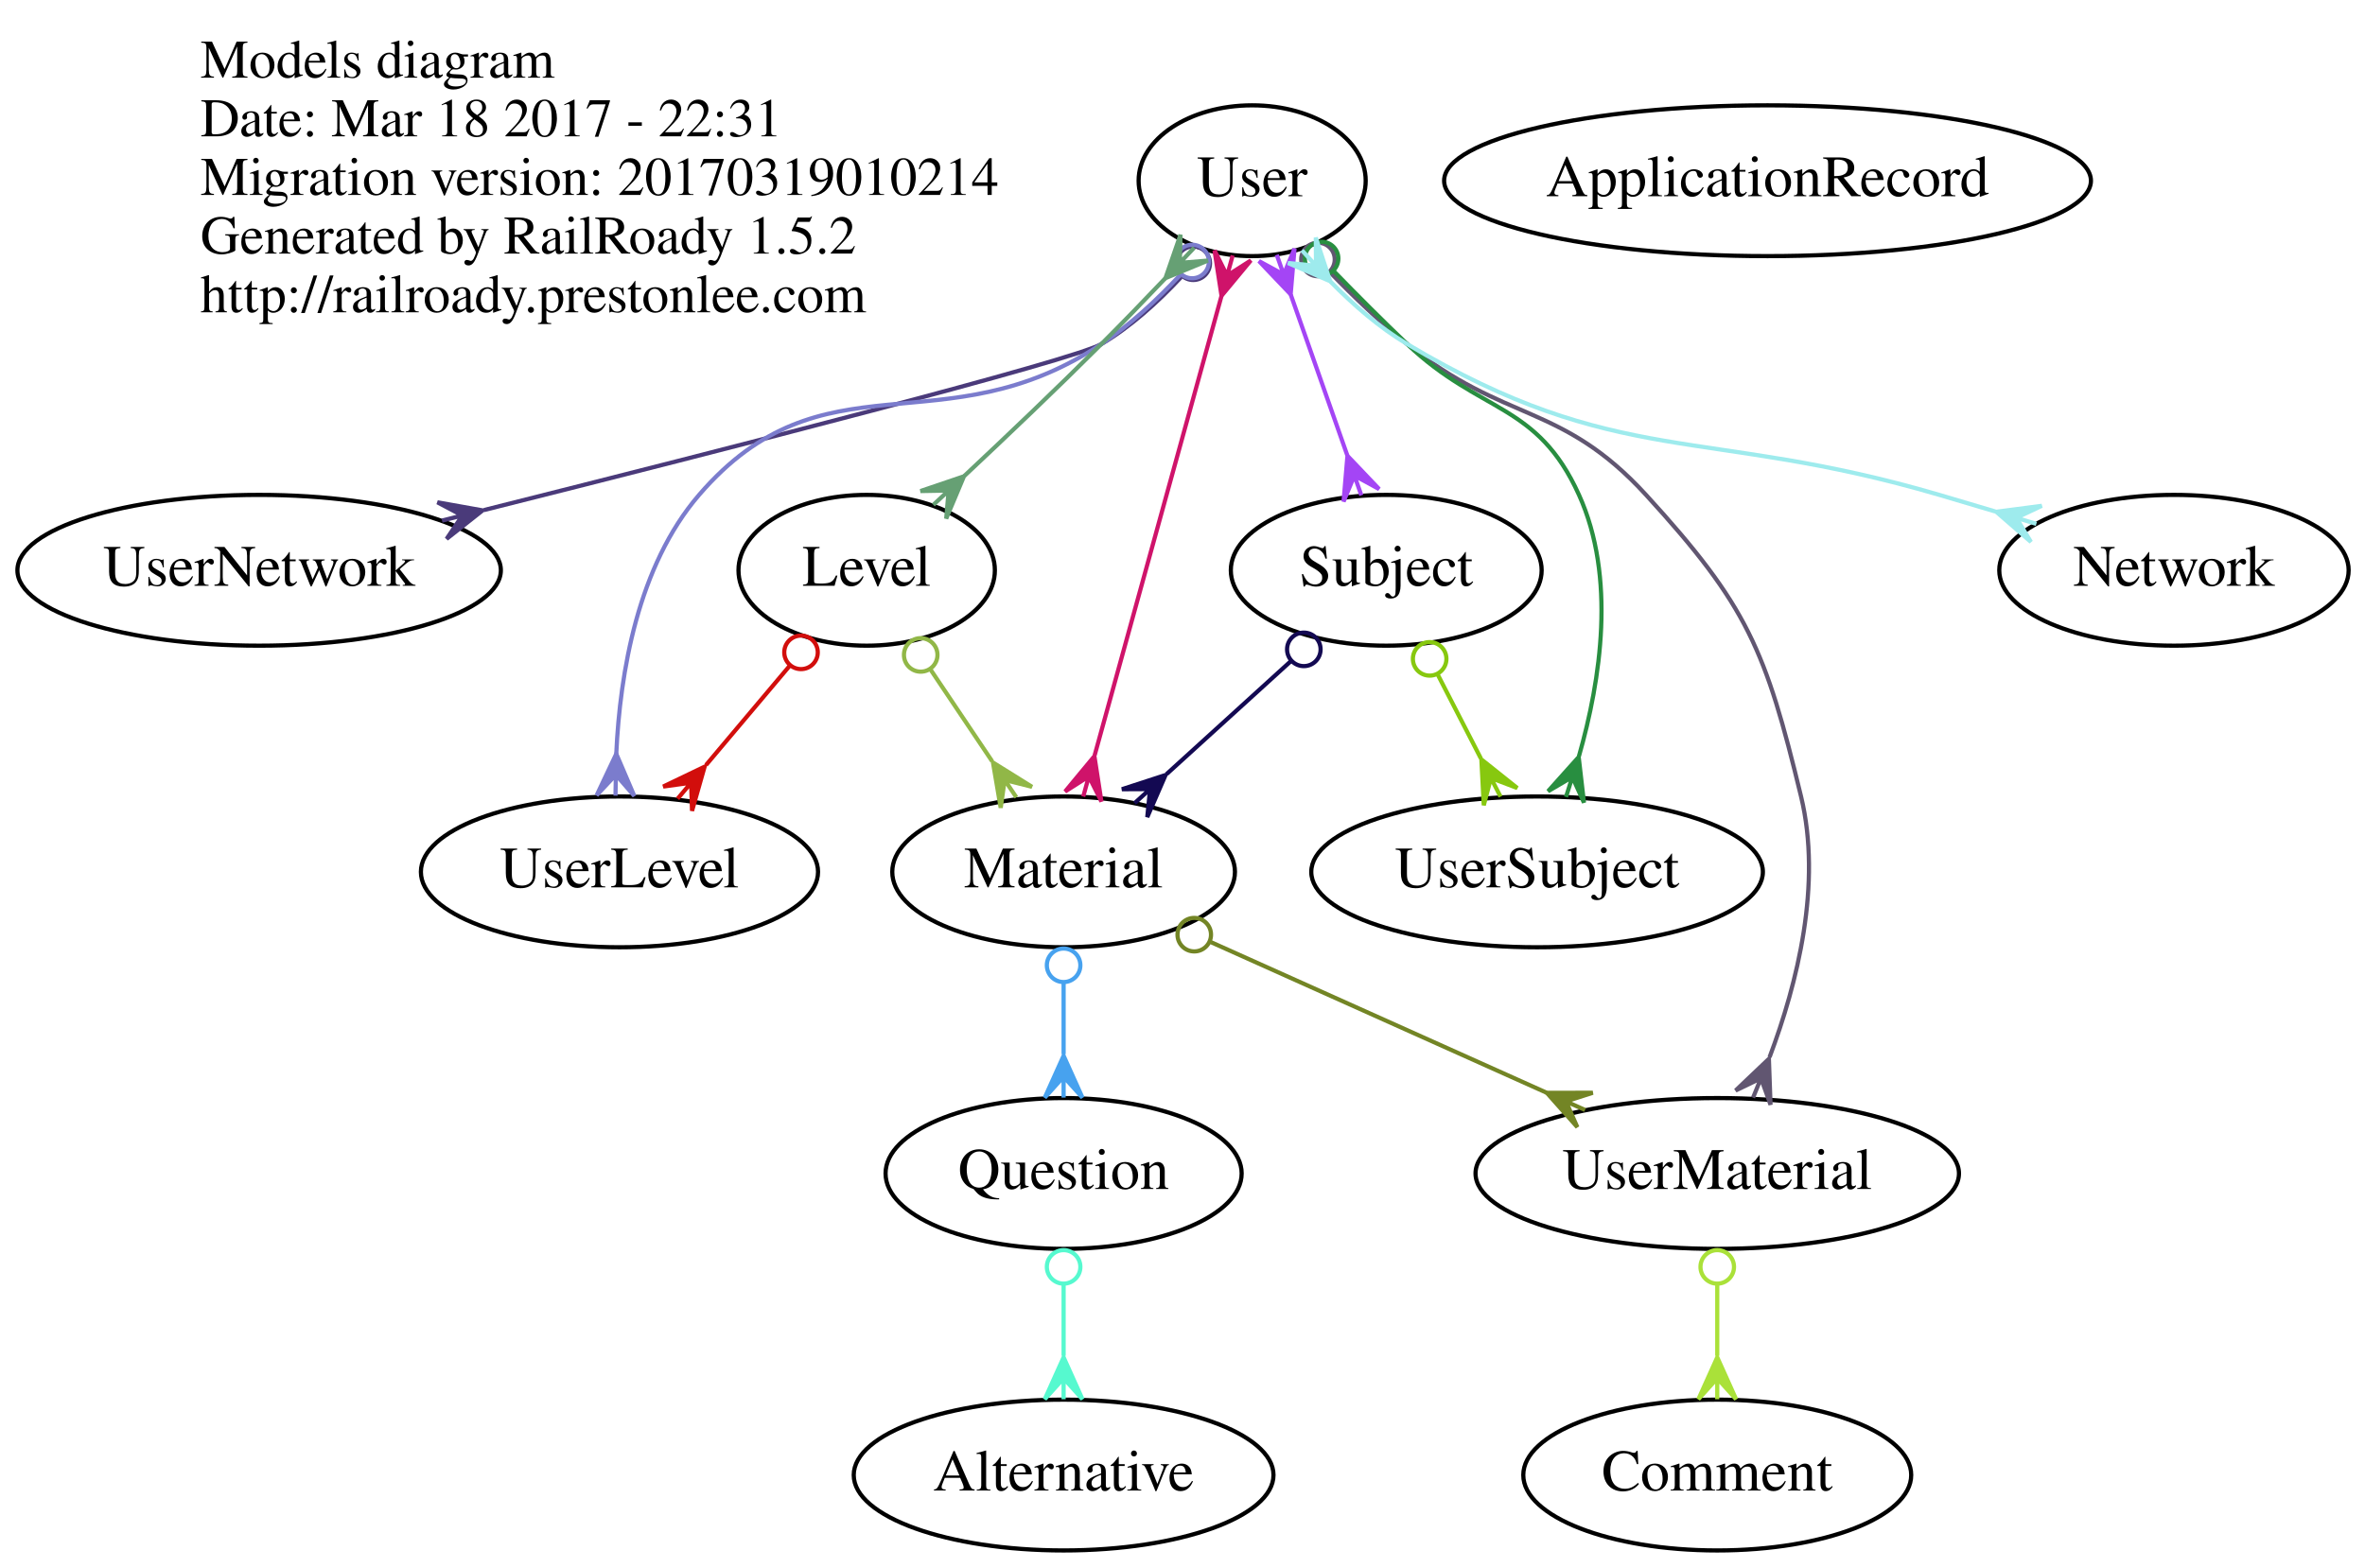
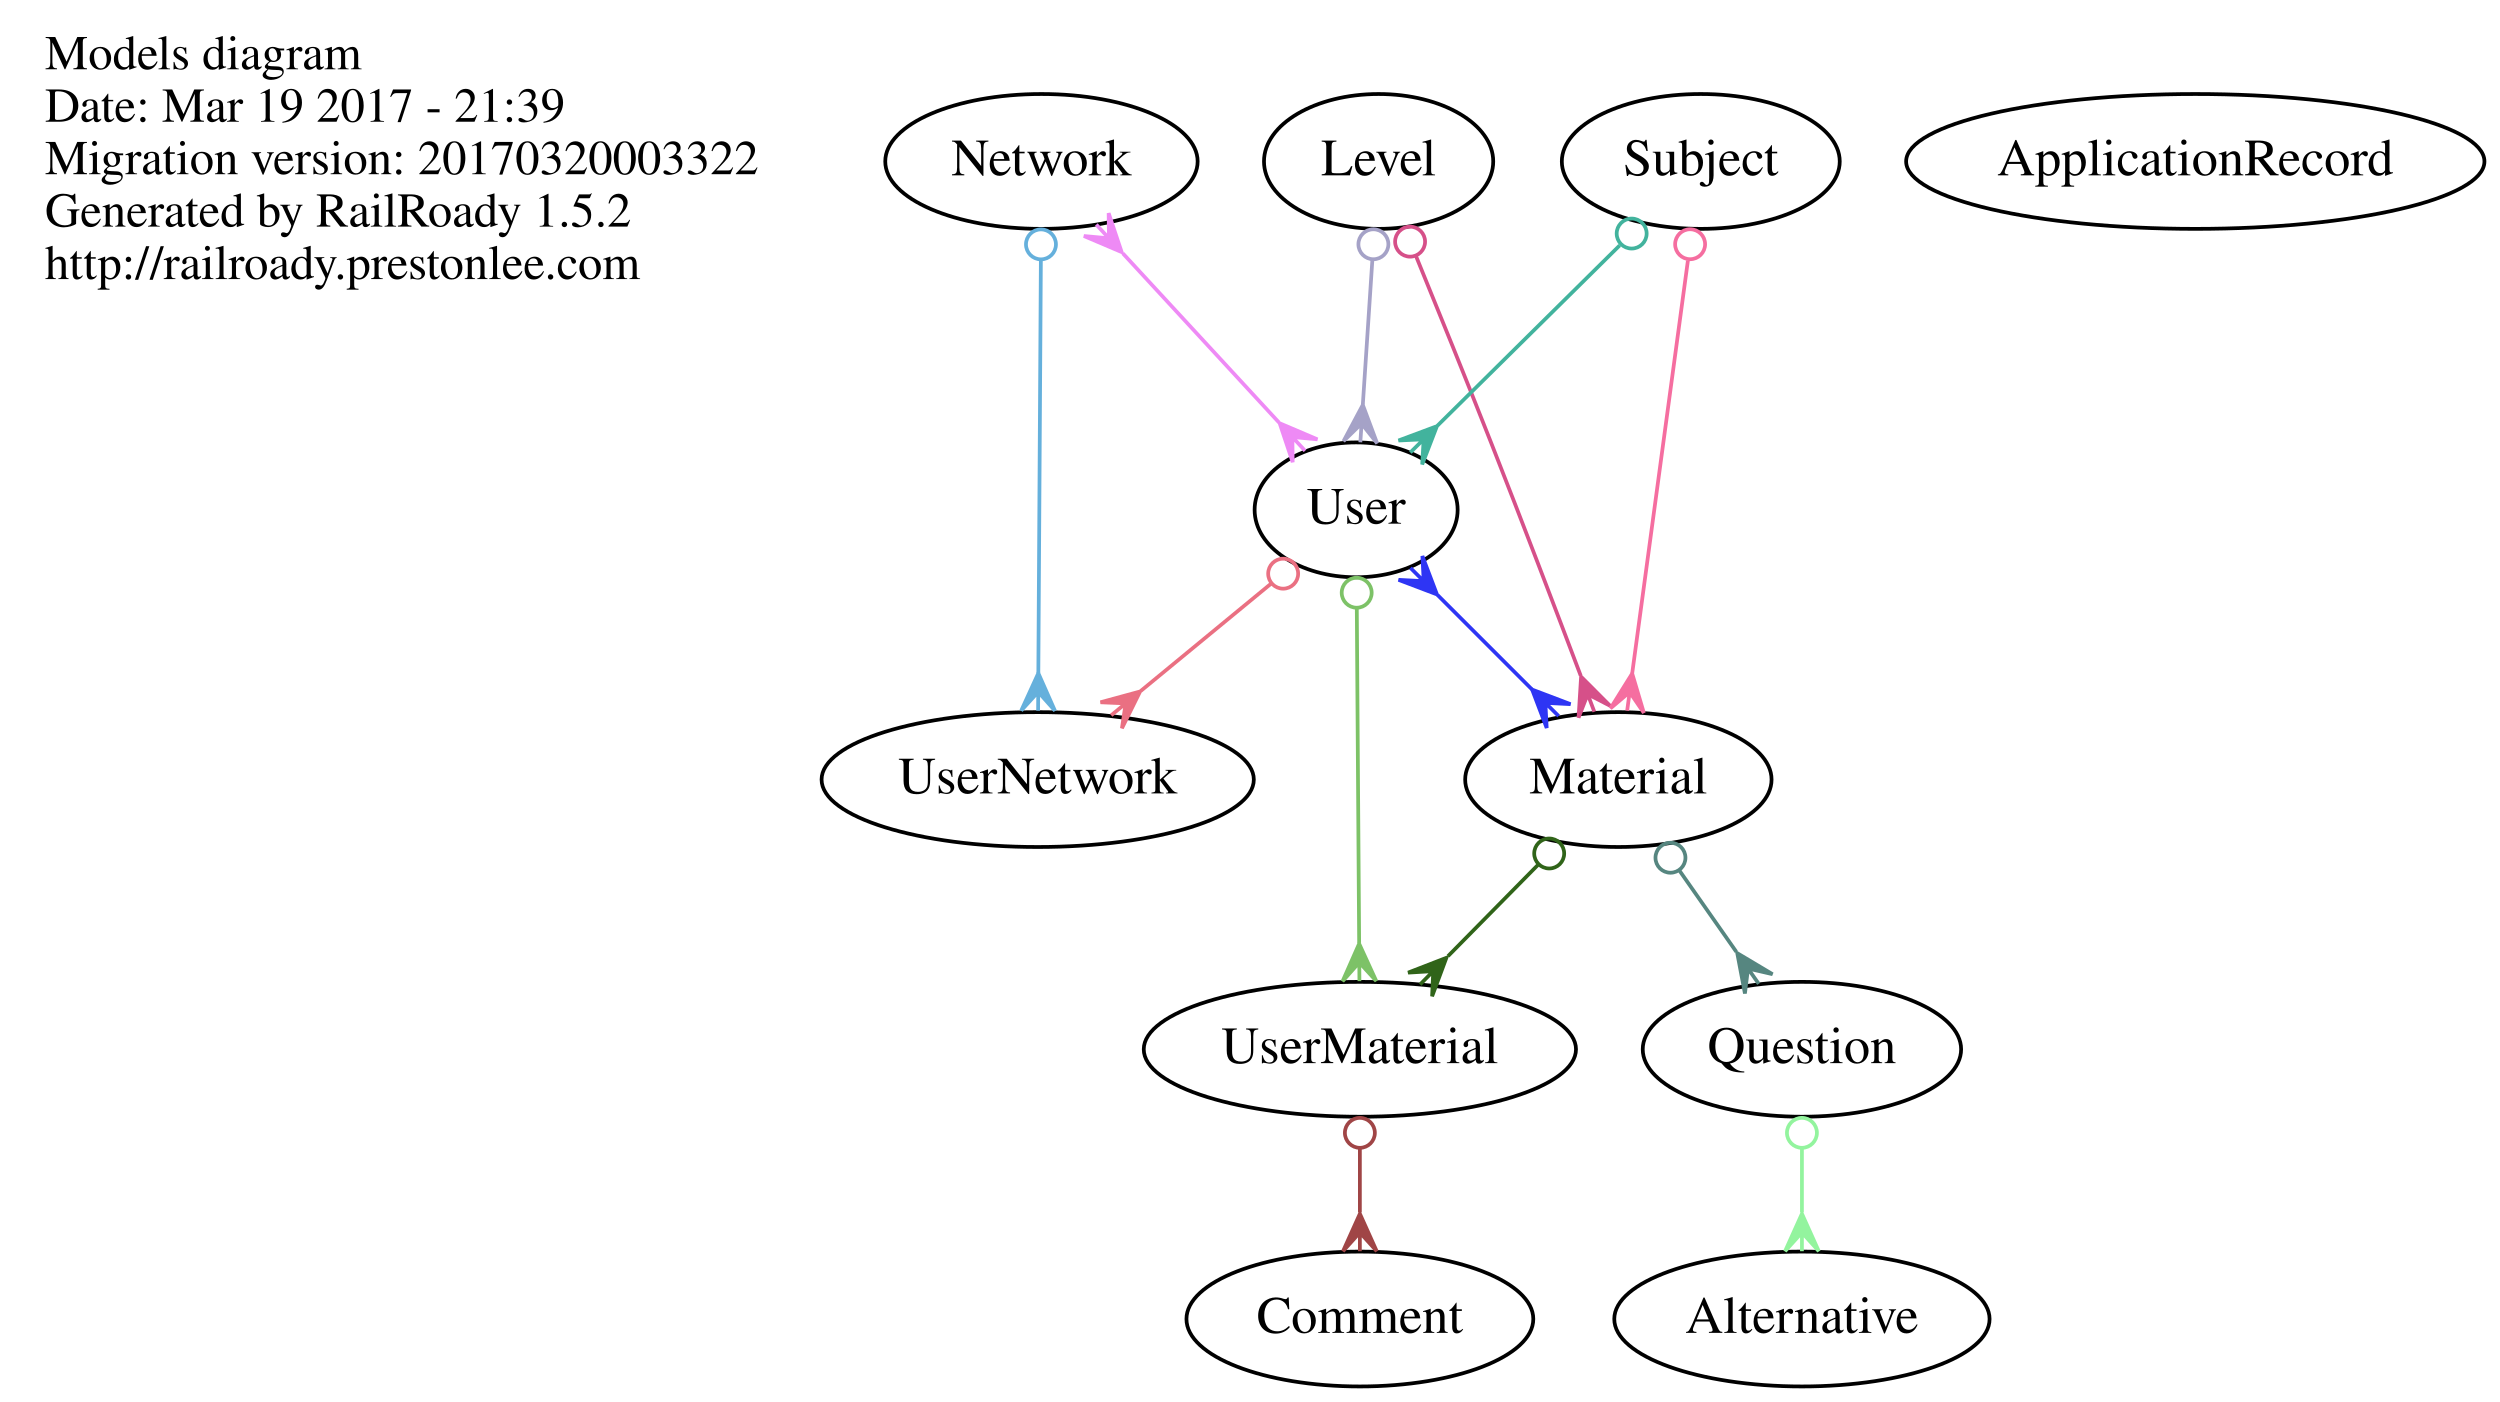
- <svg xmlns="http://www.w3.org/2000/svg" width="564pt" height="374pt" viewBox="0.00 0.00 564.44 374.00">
+ <svg xmlns="http://www.w3.org/2000/svg" width="667pt" height="374pt" viewBox="0.00 0.00 667.34 374.00">
  <g id="graph0" class="graph" transform="scale(1 1) rotate(0) translate(4 370)">
-     <polygon fill="none" stroke="none" points="-4,4 -4,-370 560.441,-370 560.441,4 -4,4" />
+     <polygon fill="none" stroke="none" points="-4,4 -4,-370 663.343,-370 663.343,4 -4,4" />
    <g id="node1" class="node">
-       <text text-anchor="start" x="43.845" y="-351.6" font-family="Times,serif" font-size="13.00">Models diagram</text>
-       <text text-anchor="start" x="43.845" y="-337.6" font-family="Times,serif" font-size="13.00">Date: Mar 18 2017 - 22:31</text>
-       <text text-anchor="start" x="43.845" y="-323.6" font-family="Times,serif" font-size="13.00">Migration version: 20170319010214</text>
-       <text text-anchor="start" x="43.845" y="-309.6" font-family="Times,serif" font-size="13.00">Generated by RailRoady 1.5.2</text>
-       <text text-anchor="start" x="43.845" y="-295.6" font-family="Times,serif" font-size="13.00">http://railroady.prestonlee.com</text>
+       <text text-anchor="start" x="8" y="-351.6" font-family="Times,serif" font-size="13.00">Models diagram</text>
+       <text text-anchor="start" x="8" y="-337.6" font-family="Times,serif" font-size="13.00">Date: Mar 19 2017 - 21:39</text>
+       <text text-anchor="start" x="8" y="-323.6" font-family="Times,serif" font-size="13.00">Migration version: 20170320003322</text>
+       <text text-anchor="start" x="8" y="-309.6" font-family="Times,serif" font-size="13.00">Generated by RailRoady 1.5.2</text>
+       <text text-anchor="start" x="8" y="-295.6" font-family="Times,serif" font-size="13.00">http://railroady.prestonlee.com</text>
    </g>
    <g id="node2" class="node">
-       <ellipse fill="none" stroke="black" cx="57.845" cy="-234" rx="57.69" ry="18" />
-       <text text-anchor="middle" x="57.845" y="-230.3" font-family="Times,serif" font-size="14.00">UserNetwork</text>
+       <ellipse fill="none" stroke="black" cx="273" cy="-162" rx="57.69" ry="18" />
+       <text text-anchor="middle" x="273" y="-158.3" font-family="Times,serif" font-size="14.00">UserNetwork</text>
    </g>
    <g id="node3" class="node">
-       <ellipse fill="none" stroke="black" cx="143.845" cy="-162" rx="47.392" ry="18" />
-       <text text-anchor="middle" x="143.845" y="-158.3" font-family="Times,serif" font-size="14.00">UserLevel</text>
+       <ellipse fill="none" stroke="black" cx="364" cy="-327" rx="30.595" ry="18" />
+       <text text-anchor="middle" x="364" y="-323.3" font-family="Times,serif" font-size="14.00">Level</text>
+     </g>
+     <g id="node8" class="node">
+       <ellipse fill="none" stroke="black" cx="358" cy="-234" rx="27.097" ry="18" />
+       <text text-anchor="middle" x="358" y="-230.3" font-family="Times,serif" font-size="14.00">User</text>
+     </g>
+     <g id="edge1" class="edge">
+       <path fill="none" stroke="#a5a2c7" d="M362.334,-300.729C361.542,-288.725 360.595,-274.362 359.789,-262.129" />
+       <ellipse fill="none" stroke="#a5a2c7" cx="362.608" cy="-304.892" rx="4" ry="4" />
+       <polygon fill="#a5a2c7" stroke="#a5a2c7" points="359.781,-262.018 363.614,-251.744 359.452,-257.029 359.123,-252.04 359.123,-252.04 359.123,-252.04 359.452,-257.029 354.633,-252.336 359.781,-262.018 359.781,-262.018" />
+     </g>
+     <g id="node10" class="node">
+       <ellipse fill="none" stroke="black" cx="428" cy="-162" rx="40.893" ry="18" />
+       <text text-anchor="middle" x="428" y="-158.3" font-family="Times,serif" font-size="14.00">Material</text>
+     </g>
+     <g id="edge2" class="edge">
+       <path fill="none" stroke="#d65089" d="M373.975,-301.751C379.872,-287.327 387.445,-268.652 394,-252 402.205,-231.157 411.244,-207.461 417.938,-189.762" />
+       <ellipse fill="none" stroke="#d65089" cx="372.404" cy="-305.585" rx="4" ry="4" />
+       <polygon fill="#d65089" stroke="#d65089" points="418.053,-189.457 425.794,-181.691 419.819,-184.779 421.584,-180.102 421.584,-180.102 421.584,-180.102 419.819,-184.779 417.374,-178.512 418.053,-189.457 418.053,-189.457" />
    </g>
    <g id="node4" class="node">
-       <ellipse fill="none" stroke="black" cx="202.845" cy="-234" rx="30.595" ry="18" />
-       <text text-anchor="middle" x="202.845" y="-230.3" font-family="Times,serif" font-size="14.00">Level</text>
-     </g>
-     <g id="edge1" class="edge">
-       <path fill="none" stroke="#d20e0c" d="M184.587,-211.338C178.226,-203.791 171.045,-195.271 164.503,-187.51" />
-       <ellipse fill="none" stroke="#d20e0c" cx="187.173" cy="-214.406" rx="4" ry="4" />
-       <polygon fill="#d20e0c" stroke="#d20e0c" points="164.169,-187.113 161.165,-176.567 160.947,-183.29 157.724,-179.467 157.724,-179.467 157.724,-179.467 160.947,-183.29 154.284,-182.367 164.169,-187.113 164.169,-187.113" />
-     </g>
-     <g id="node10" class="node">
-       <ellipse fill="none" stroke="black" cx="249.845" cy="-162" rx="40.893" ry="18" />
-       <text text-anchor="middle" x="249.845" y="-158.3" font-family="Times,serif" font-size="14.00">Material</text>
-     </g>
-     <g id="edge2" class="edge">
-       <path fill="none" stroke="#91b747" d="M218.14,-210.221C222.816,-203.255 227.989,-195.551 232.776,-188.422" />
-       <ellipse fill="none" stroke="#91b747" cx="215.74" cy="-213.795" rx="4" ry="4" />
-       <polygon fill="#91b747" stroke="#91b747" points="232.992,-188.1 242.303,-182.306 235.779,-183.948 238.567,-179.797 238.567,-179.797 238.567,-179.797 235.779,-183.948 234.831,-177.289 232.992,-188.1 232.992,-188.1" />
+       <ellipse fill="none" stroke="black" cx="359" cy="-18" rx="46.292" ry="18" />
+       <text text-anchor="middle" x="359" y="-14.3" font-family="Times,serif" font-size="14.00">Comment</text>
    </g>
    <g id="node5" class="node">
-       <ellipse fill="none" stroke="black" cx="405.845" cy="-18" rx="46.292" ry="18" />
-       <text text-anchor="middle" x="405.845" y="-14.3" font-family="Times,serif" font-size="14.00">Comment</text>
+       <ellipse fill="none" stroke="black" cx="582" cy="-327" rx="77.187" ry="18" />
+       <text text-anchor="middle" x="582" y="-323.3" font-family="Times,serif" font-size="14.00">ApplicationRecord</text>
    </g>
    <g id="node6" class="node">
-       <ellipse fill="none" stroke="black" cx="417.845" cy="-327" rx="77.187" ry="18" />
-       <text text-anchor="middle" x="417.845" y="-323.3" font-family="Times,serif" font-size="14.00">ApplicationRecord</text>
+       <ellipse fill="none" stroke="black" cx="359" cy="-90" rx="57.69" ry="18" />
+       <text text-anchor="middle" x="359" y="-86.3" font-family="Times,serif" font-size="14.00">UserMaterial</text>
+     </g>
+     <g id="edge3" class="edge">
+       <path fill="none" stroke="#a04546" d="M359,-63.64C359,-58.063 359,-52.132 359,-46.476" />
+       <ellipse fill="none" stroke="#a04546" cx="359" cy="-67.697" rx="4" ry="4" />
+       <polygon fill="#a04546" stroke="#a04546" points="359,-46.104 363.5,-36.104 359,-41.104 359,-36.104 359,-36.104 359,-36.104 359,-41.104 354.5,-36.104 359,-46.104 359,-46.104" />
    </g>
    <g id="node7" class="node">
-       <ellipse fill="none" stroke="black" cx="405.845" cy="-90" rx="57.69" ry="18" />
-       <text text-anchor="middle" x="405.845" y="-86.3" font-family="Times,serif" font-size="14.00">UserMaterial</text>
+       <ellipse fill="none" stroke="black" cx="274" cy="-327" rx="41.693" ry="18" />
+       <text text-anchor="middle" x="274" y="-323.3" font-family="Times,serif" font-size="14.00">Network</text>
    </g>
-     <g id="edge3" class="edge">
-       <path fill="none" stroke="#aae139" d="M405.845,-63.64C405.845,-58.063 405.845,-52.132 405.845,-46.476" />
-       <ellipse fill="none" stroke="#aae139" cx="405.845" cy="-67.697" rx="4" ry="4" />
-       <polygon fill="#aae139" stroke="#aae139" points="405.845,-46.104 410.345,-36.104 405.845,-41.104 405.845,-36.104 405.845,-36.104 405.845,-36.104 405.845,-41.104 401.345,-36.104 405.845,-46.104 405.845,-46.104" />
+     <g id="edge4" class="edge">
+       <path fill="none" stroke="#65b0dc" d="M273.844,-300.52C273.66,-270.6 273.357,-221.164 273.168,-190.427" />
+       <ellipse fill="none" stroke="#65b0dc" cx="273.87" cy="-304.864" rx="4" ry="4" />
+       <polygon fill="#65b0dc" stroke="#65b0dc" points="273.168,-190.397 277.607,-180.369 273.137,-185.397 273.107,-180.397 273.107,-180.397 273.107,-180.397 273.137,-185.397 268.607,-180.424 273.168,-190.397 273.168,-190.397" />
    </g>
-     <g id="node8" class="node">
-       <ellipse fill="none" stroke="black" cx="294.845" cy="-327" rx="27.097" ry="18" />
-       <text text-anchor="middle" x="294.845" y="-323.3" font-family="Times,serif" font-size="14.00">User</text>
+     <g id="edge5" class="edge">
+       <path fill="none" stroke="#ee8af5" d="M295.74,-302.449C308.582,-288.537 324.746,-271.025 337.386,-257.331" />
+       <polygon fill="#ee8af5" stroke="#ee8af5" points="295.415,-302.801 285.325,-307.097 292.023,-306.475 288.632,-310.149 288.632,-310.149 288.632,-310.149 292.023,-306.475 291.938,-313.201 295.415,-302.801 295.415,-302.801" />
+       <polygon fill="#ee8af5" stroke="#ee8af5" points="337.587,-257.114 347.676,-252.818 340.978,-253.44 344.37,-249.766 344.37,-249.766 344.37,-249.766 340.978,-253.44 341.063,-246.714 337.587,-257.114 337.587,-257.114" />
    </g>
    <g id="edge6" class="edge">
-       <path fill="none" stroke="#4a3a7a" d="M277.865,-303.968C272.36,-298.052 265.849,-292.152 258.845,-288 252.365,-284.159 168.828,-262.781 111.511,-248.377" />
-       <ellipse fill="none" stroke="#4a3a7a" cx="280.784" cy="-307.303" rx="4" ry="4" />
-       <polygon fill="#4a3a7a" stroke="#4a3a7a" points="111.192,-248.297 102.588,-241.499 106.342,-247.08 101.493,-245.863 101.493,-245.863 101.493,-245.863 106.342,-247.08 100.397,-250.228 111.192,-248.297 111.192,-248.297" />
+       <path fill="none" stroke="#ea7082" d="M335.375,-214.368C324.659,-205.543 311.766,-194.925 300.491,-185.64" />
+       <ellipse fill="none" stroke="#ea7082" cx="338.523" cy="-216.96" rx="4" ry="4" />
+       <polygon fill="#ea7082" stroke="#ea7082" points="300.34,-185.515 295.481,-175.685 296.48,-182.337 292.621,-179.158 292.621,-179.158 292.621,-179.158 296.48,-182.337 289.76,-182.632 300.34,-185.515 300.34,-185.515" />
    </g>
-     <g id="edge5" class="edge">
-       <path fill="none" stroke="#7b7ccd" d="M277.588,-304.409C272.076,-298.505 265.63,-292.5 258.845,-288 220.869,-262.815 192.588,-286.522 162.845,-252 148.227,-235.033 143.972,-209.569 143.085,-190.219" />
-       <ellipse fill="none" stroke="#7b7ccd" cx="280.519" cy="-307.711" rx="4" ry="4" />
-       <polygon fill="#7b7ccd" stroke="#7b7ccd" points="143.085,-190.189 147.394,-180.106 142.99,-185.19 142.895,-180.191 142.895,-180.191 142.895,-180.191 142.99,-185.19 138.396,-180.277 143.085,-190.189 143.085,-190.189" />
+     <g id="edge7" class="edge">
+       <path fill="none" stroke="#7dc267" d="M358.179,-207.558C358.356,-182.444 358.626,-144.164 358.807,-118.393" />
+       <ellipse fill="none" stroke="#7dc267" cx="358.149" cy="-211.872" rx="4" ry="4" />
+       <polygon fill="#7dc267" stroke="#7dc267" points="358.808,-118.189 363.379,-108.221 358.844,-113.189 358.879,-108.189 358.879,-108.189 358.879,-108.189 358.844,-113.189 354.379,-108.158 358.808,-118.189 358.808,-118.189" />
+     </g>
+     <g id="edge8" class="edge">
+       <path fill="none" stroke="#2e35f4" d="M379.721,-211.279C387.723,-203.277 396.812,-194.188 404.928,-186.072" />
+       <polygon fill="#2e35f4" stroke="#2e35f4" points="379.575,-211.425 369.322,-215.314 376.04,-214.96 372.504,-218.496 372.504,-218.496 372.504,-218.496 376.04,-214.96 375.686,-221.678 379.575,-211.425 379.575,-211.425" />
+       <polygon fill="#2e35f4" stroke="#2e35f4" points="404.979,-186.021 415.232,-182.132 408.515,-182.485 412.05,-178.95 412.05,-178.95 412.05,-178.95 408.515,-182.485 408.868,-175.768 404.979,-186.021 404.979,-186.021" />
+     </g>
+     <g id="node9" class="node">
+       <ellipse fill="none" stroke="black" cx="477" cy="-18" rx="50.091" ry="18" />
+       <text text-anchor="middle" x="477" y="-14.3" font-family="Times,serif" font-size="14.00">Alternative</text>
    </g>
    <g id="edge9" class="edge">
-       <path fill="none" stroke="#66a074" d="M274.094,-303.689C269.15,-298.487 263.854,-293.007 258.845,-288 248.282,-277.443 236.291,-266.022 226.122,-256.494" />
-       <polygon fill="#66a074" stroke="#66a074" points="274.149,-303.747 277.737,-314.11 277.58,-307.385 281.011,-311.022 281.011,-311.022 281.011,-311.022 277.58,-307.385 284.284,-307.935 274.149,-303.747 274.149,-303.747" />
-       <polygon fill="#66a074" stroke="#66a074" points="226.068,-256.444 221.823,-246.333 222.411,-253.034 218.754,-249.624 218.754,-249.624 218.754,-249.624 222.411,-253.034 215.685,-252.915 226.068,-256.444 226.068,-256.444" />
+       <path fill="none" stroke="#306419" d="M406.591,-139.281C398.96,-131.539 390.326,-122.78 382.527,-114.868" />
+       <ellipse fill="none" stroke="#306419" cx="409.535" cy="-142.267" rx="4" ry="4" />
+       <polygon fill="#306419" stroke="#306419" points="382.094,-114.429 378.279,-104.148 378.584,-110.868 375.074,-107.307 375.074,-107.307 375.074,-107.307 378.584,-110.868 371.869,-110.466 382.094,-114.429 382.094,-114.429" />
    </g>
-     <g id="edge7" class="edge">
-       <path fill="none" stroke="#615671" d="M313.577,-304.999C319.192,-299.203 325.54,-293.109 331.845,-288 355.124,-269.136 368.617,-274.105 388.845,-252 413.133,-225.458 417.385,-214.969 425.845,-180 430.887,-159.155 424.998,-135.458 418.332,-117.761" />
-       <ellipse fill="none" stroke="#615671" cx="310.554" cy="-308.202" rx="4" ry="4" />
-       <polygon fill="#615671" stroke="#615671" points="418.169,-117.36 418.561,-106.402 416.282,-112.73 414.394,-108.1 414.394,-108.1 414.394,-108.1 416.282,-112.73 410.227,-109.799 418.169,-117.36 418.169,-117.36" />
+     <g id="node11" class="node">
+       <ellipse fill="none" stroke="black" cx="477" cy="-90" rx="42.494" ry="18" />
+       <text text-anchor="middle" x="477" y="-86.3" font-family="Times,serif" font-size="14.00">Question</text>
+     </g>
+     <g id="edge10" class="edge">
+       <path fill="none" stroke="#568680" d="M444.231,-137.812C449.119,-130.831 454.503,-123.138 459.471,-116.042" />
+       <ellipse fill="none" stroke="#568680" cx="441.906" cy="-141.134" rx="4" ry="4" />
+       <polygon fill="#568680" stroke="#568680" points="459.736,-115.662 469.158,-110.051 462.604,-111.566 465.471,-107.47 465.471,-107.47 465.471,-107.47 462.604,-111.566 461.784,-104.889 459.736,-115.662 459.736,-115.662" />
    </g>
    <g id="edge11" class="edge">
-       <path fill="none" stroke="#cf136a" d="M287.532,-299.511C279.196,-269.317 265.645,-220.231 257.265,-189.876" />
-       <polygon fill="#cf136a" stroke="#cf136a" points="287.537,-299.531 285.861,-310.368 288.868,-304.35 290.199,-309.17 290.199,-309.17 290.199,-309.17 288.868,-304.35 294.536,-307.973 287.537,-299.531 287.537,-299.531" />
-       <polygon fill="#cf136a" stroke="#cf136a" points="257.195,-189.622 258.871,-178.785 255.864,-184.802 254.533,-179.983 254.533,-179.983 254.533,-179.983 255.864,-184.802 250.196,-181.18 257.195,-189.622 257.195,-189.622" />
+       <path fill="none" stroke="#93f49e" d="M477,-63.64C477,-58.063 477,-52.132 477,-46.476" />
+       <ellipse fill="none" stroke="#93f49e" cx="477" cy="-67.697" rx="4" ry="4" />
+       <polygon fill="#93f49e" stroke="#93f49e" points="477,-46.104 481.5,-36.104 477,-41.104 477,-36.104 477,-36.104 477,-36.104 477,-41.104 472.5,-36.104 477,-46.104 477,-46.104" />
    </g>
-     <g id="node11" class="node">
-       <ellipse fill="none" stroke="black" cx="362.845" cy="-162" rx="53.891" ry="18" />
-       <text text-anchor="middle" x="362.845" y="-158.3" font-family="Times,serif" font-size="14.00">UserSubject</text>
-     </g>
-     <g id="edge4" class="edge">
-       <path fill="none" stroke="#288e40" d="M314.401,-305.328C319.951,-299.624 326.059,-293.495 331.845,-288 349.428,-271.3 362.844,-274.091 372.845,-252 381.731,-232.371 378.067,-207.915 372.836,-189.609" />
-       <ellipse fill="none" stroke="#288e40" cx="311.417" cy="-308.422" rx="4" ry="4" />
-       <polygon fill="#288e40" stroke="#288e40" points="372.774,-189.414 374.037,-178.521 371.261,-184.649 369.748,-179.883 369.748,-179.883 369.748,-179.883 371.261,-184.649 365.459,-181.245 372.774,-189.414 372.774,-189.414" />
-     </g>
-     <g id="node13" class="node">
-       <ellipse fill="none" stroke="black" cx="326.845" cy="-234" rx="37.093" ry="18" />
-       <text text-anchor="middle" x="326.845" y="-230.3" font-family="Times,serif" font-size="14.00">Subject</text>
-     </g>
-     <g id="edge8" class="edge">
-       <path fill="none" stroke="#a445f5" d="M304.059,-299.797C308.295,-287.752 313.309,-273.493 317.554,-261.422" />
-       <polygon fill="#a445f5" stroke="#a445f5" points="304.032,-299.875 296.469,-307.816 302.373,-304.592 300.714,-309.309 300.714,-309.309 300.714,-309.309 302.373,-304.592 304.959,-310.802 304.032,-299.875 304.032,-299.875" />
-       <polygon fill="#a445f5" stroke="#a445f5" points="317.587,-261.327 325.15,-253.386 319.246,-256.61 320.904,-251.893 320.904,-251.893 320.904,-251.893 319.246,-256.61 316.659,-250.4 317.587,-261.327 317.587,-261.327" />
-     </g>
-     <g id="node14" class="node">
-       <ellipse fill="none" stroke="black" cx="514.845" cy="-234" rx="41.693" ry="18" />
-       <text text-anchor="middle" x="514.845" y="-230.3" font-family="Times,serif" font-size="14.00">Network</text>
-     </g>
-     <g id="edge10" class="edge">
-       <path fill="none" stroke="#9eebed" d="M313.535,-302.927C318.952,-297.396 325.211,-291.954 331.845,-288 382.241,-257.964 402.551,-268.522 458.845,-252 463.185,-250.726 467.709,-249.382 472.221,-248.029" />
-       <polygon fill="#9eebed" stroke="#9eebed" points="313.459,-303.01 303.391,-307.357 310.086,-306.701 306.713,-310.392 306.713,-310.392 306.713,-310.392 310.086,-306.701 310.035,-313.428 313.459,-303.01 313.459,-303.01" />
-       <polygon fill="#9eebed" stroke="#9eebed" points="472.432,-247.965 483.305,-249.388 477.219,-246.523 482.006,-245.08 482.006,-245.08 482.006,-245.08 477.219,-246.523 480.708,-240.771 472.432,-247.965 472.432,-247.965" />
-     </g>
-     <g id="node9" class="node">
-       <ellipse fill="none" stroke="black" cx="249.845" cy="-18" rx="50.091" ry="18" />
-       <text text-anchor="middle" x="249.845" y="-14.3" font-family="Times,serif" font-size="14.00">Alternative</text>
+     <g id="node12" class="node">
+       <ellipse fill="none" stroke="black" cx="450" cy="-327" rx="37.093" ry="18" />
+       <text text-anchor="middle" x="450" y="-323.3" font-family="Times,serif" font-size="14.00">Subject</text>
    </g>
    <g id="edge12" class="edge">
-       <path fill="none" stroke="#738525" d="M285.01,-145.221C308.784,-134.553 340.255,-120.431 365.119,-109.274" />
-       <ellipse fill="none" stroke="#738525" cx="281.025" cy="-147.009" rx="4" ry="4" />
-       <polygon fill="#738525" stroke="#738525" points="365.171,-109.251 376.137,-109.263 369.733,-107.204 374.295,-105.157 374.295,-105.157 374.295,-105.157 369.733,-107.204 372.453,-101.051 365.171,-109.251 365.171,-109.251" />
-     </g>
-     <g id="node12" class="node">
-       <ellipse fill="none" stroke="black" cx="249.845" cy="-90" rx="42.494" ry="18" />
-       <text text-anchor="middle" x="249.845" y="-86.3" font-family="Times,serif" font-size="14.00">Question</text>
+       <path fill="none" stroke="#42b39d" d="M428.362,-304.597C413.686,-290.08 394.359,-270.964 379.675,-256.439" />
+       <ellipse fill="none" stroke="#42b39d" cx="431.55" cy="-307.75" rx="4" ry="4" />
+       <polygon fill="#42b39d" stroke="#42b39d" points="379.578,-256.343 375.633,-246.112 376.023,-252.827 372.468,-249.311 372.468,-249.311 372.468,-249.311 376.023,-252.827 369.304,-252.51 379.578,-256.343 379.578,-256.343" />
    </g>
    <g id="edge13" class="edge">
-       <path fill="none" stroke="#47a2ef" d="M249.845,-135.64C249.845,-130.063 249.845,-124.132 249.845,-118.476" />
-       <ellipse fill="none" stroke="#47a2ef" cx="249.845" cy="-139.697" rx="4" ry="4" />
-       <polygon fill="#47a2ef" stroke="#47a2ef" points="249.845,-118.104 254.345,-108.104 249.845,-113.104 249.845,-108.104 249.845,-108.104 249.845,-108.104 249.845,-113.104 245.345,-108.104 249.845,-118.104 249.845,-118.104" />
-     </g>
-     <g id="edge14" class="edge">
-       <path fill="none" stroke="#56f9cf" d="M249.845,-63.64C249.845,-58.063 249.845,-52.132 249.845,-46.476" />
-       <ellipse fill="none" stroke="#56f9cf" cx="249.845" cy="-67.697" rx="4" ry="4" />
-       <polygon fill="#56f9cf" stroke="#56f9cf" points="249.845,-46.104 254.345,-36.104 249.845,-41.104 249.845,-36.104 249.845,-36.104 249.845,-36.104 249.845,-41.104 245.345,-36.104 249.845,-46.104 249.845,-46.104" />
-     </g>
-     <g id="edge16" class="edge">
-       <path fill="none" stroke="#130952" d="M304.138,-212.358C294.794,-203.863 283.949,-194.004 274.42,-185.341" />
-       <ellipse fill="none" stroke="#130952" cx="307.177" cy="-215.12" rx="4" ry="4" />
-       <polygon fill="#130952" stroke="#130952" points="274.185,-185.128 269.813,-175.071 270.486,-181.764 266.786,-178.401 266.786,-178.401 266.786,-178.401 270.486,-181.764 263.759,-181.731 274.185,-185.128 274.185,-185.128" />
-     </g>
-     <g id="edge15" class="edge">
-       <path fill="none" stroke="#87c80f" d="M339.156,-209.062C342.462,-202.632 346.055,-195.647 349.419,-189.106" />
-       <ellipse fill="none" stroke="#87c80f" cx="337.206" cy="-212.854" rx="4" ry="4" />
-       <polygon fill="#87c80f" stroke="#87c80f" points="349.551,-188.849 358.126,-182.014 351.838,-184.403 354.125,-179.956 354.125,-179.956 354.125,-179.956 351.838,-184.403 350.123,-177.898 349.551,-188.849 349.551,-188.849" />
+       <path fill="none" stroke="#f56ea0" d="M446.561,-300.52C442.523,-270.6 435.85,-221.164 431.702,-190.427" />
+       <ellipse fill="none" stroke="#f56ea0" cx="447.152" cy="-304.9" rx="4" ry="4" />
+       <polygon fill="#f56ea0" stroke="#f56ea0" points="431.686,-190.307 434.808,-179.795 431.017,-185.352 430.348,-180.397 430.348,-180.397 430.348,-180.397 431.017,-185.352 425.888,-180.999 431.686,-190.307 431.686,-190.307" />
    </g>
  </g>
</svg>
